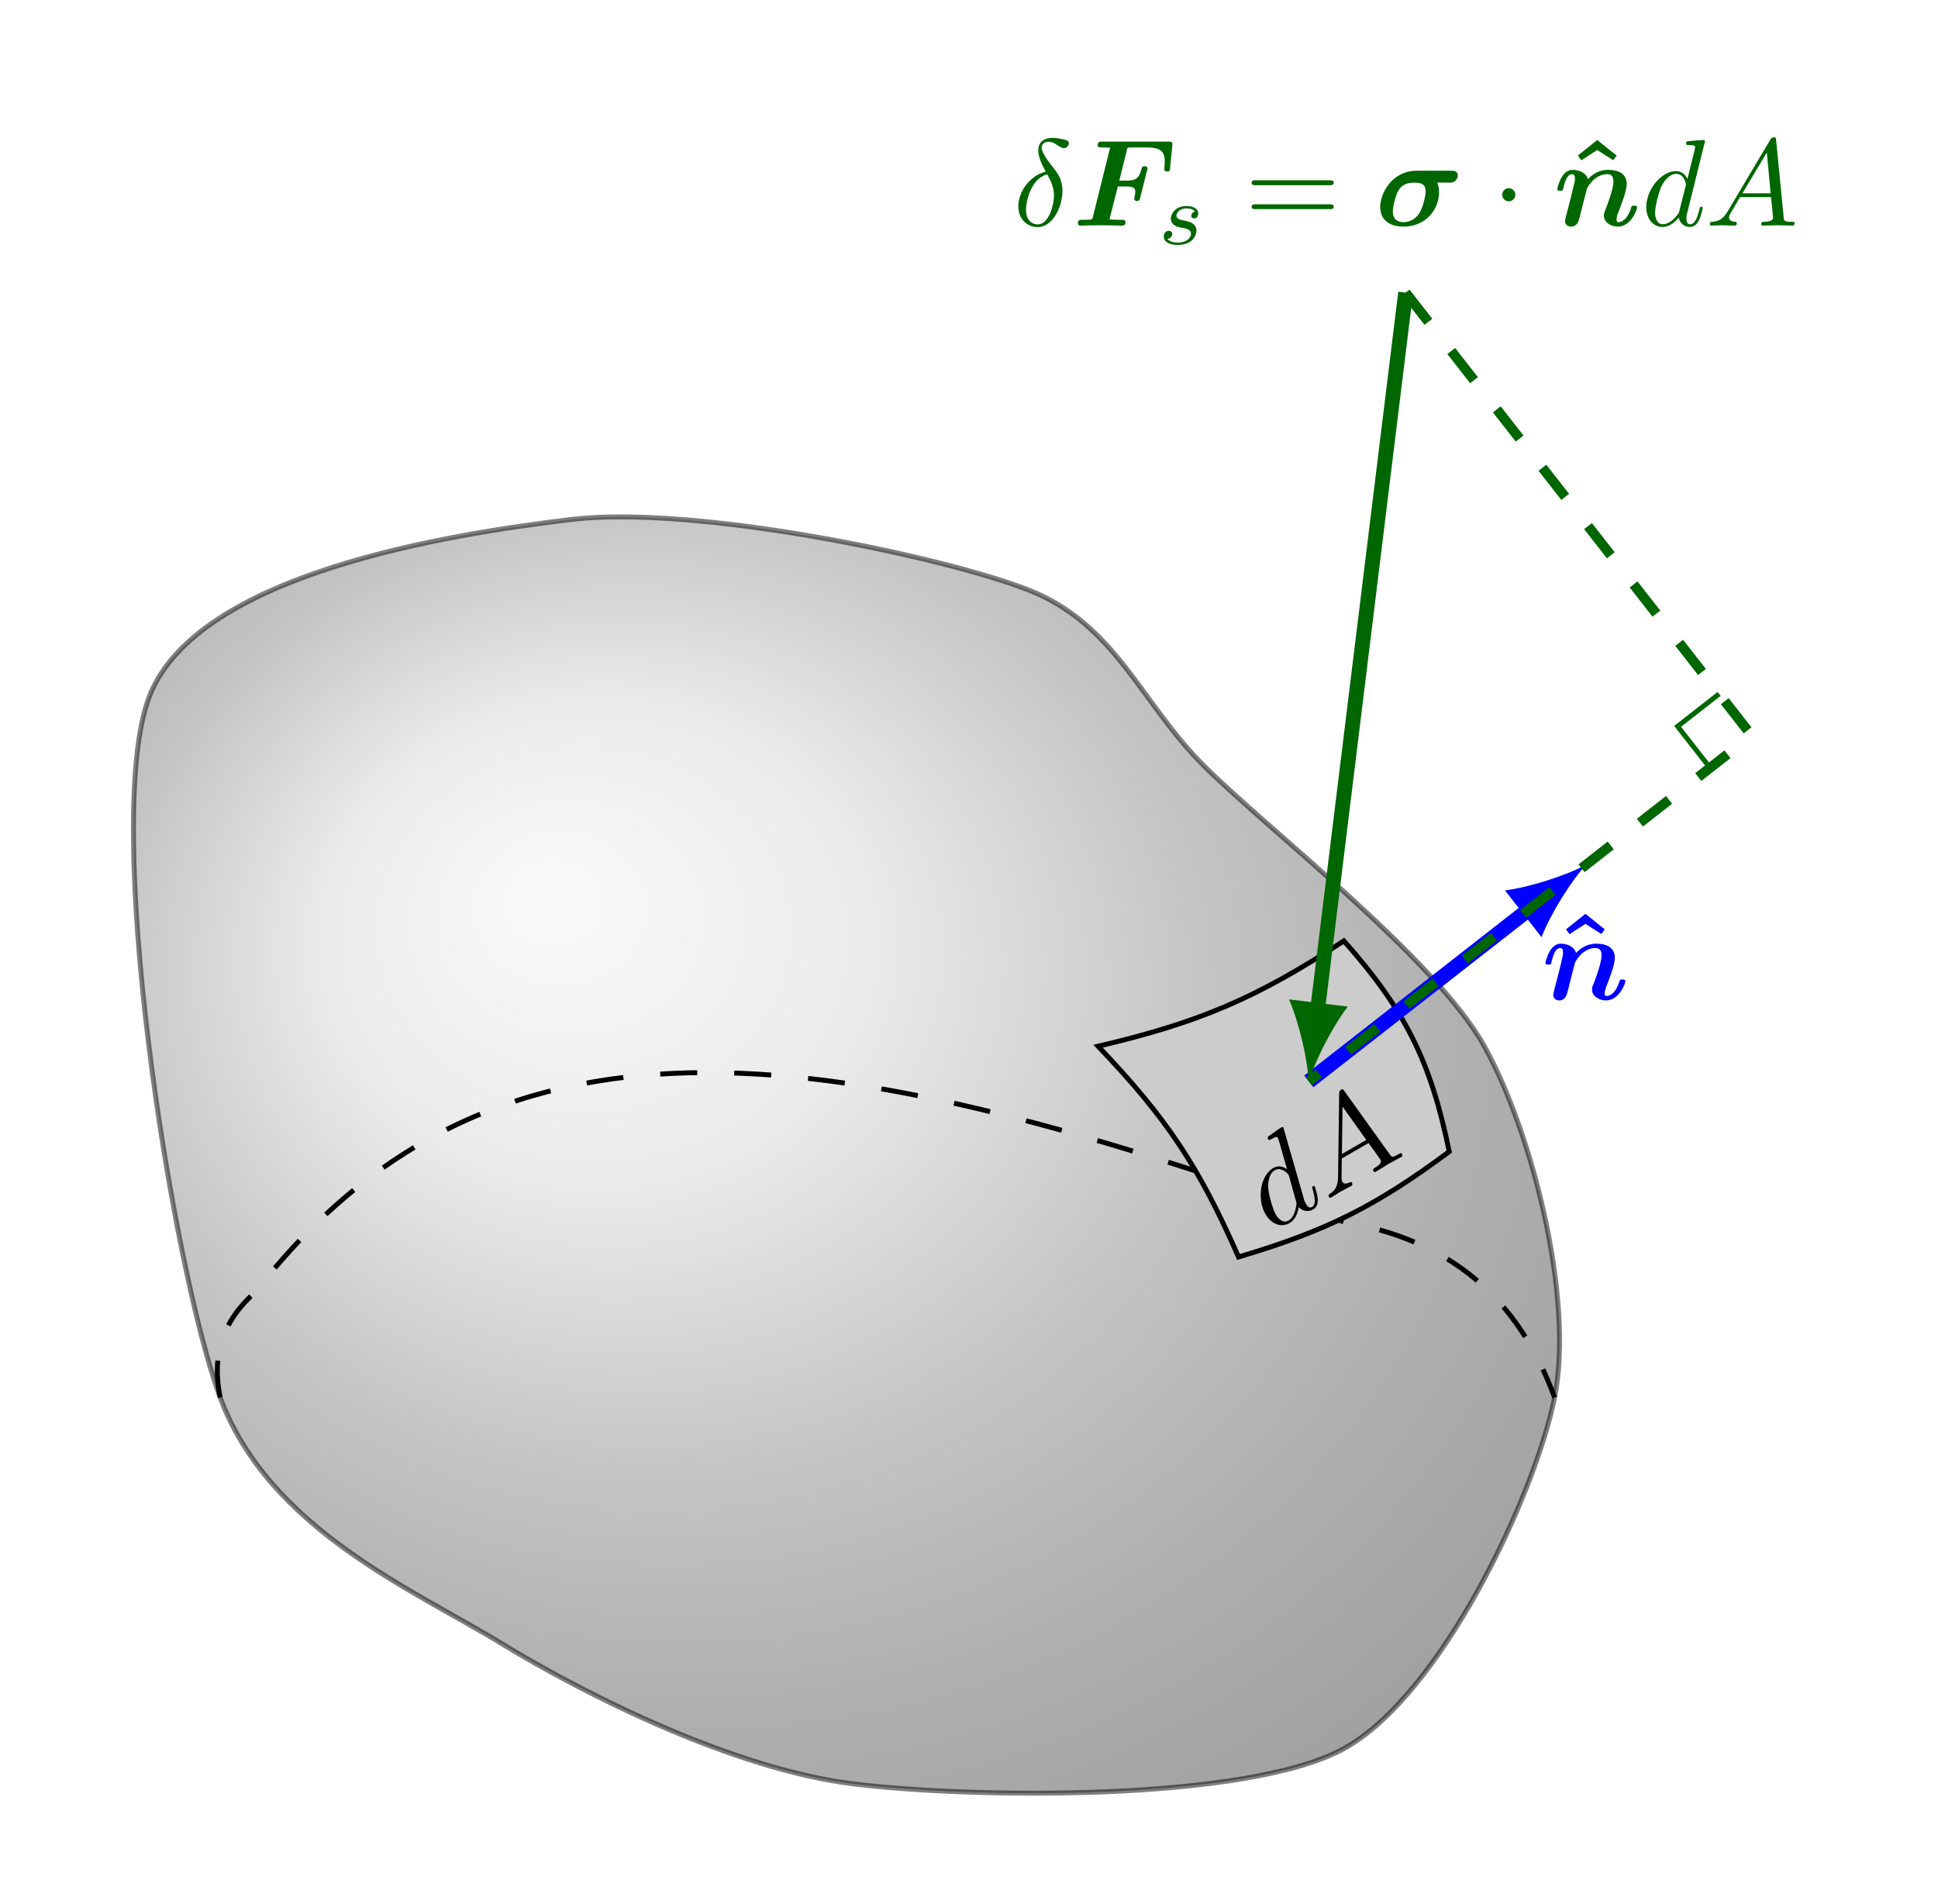
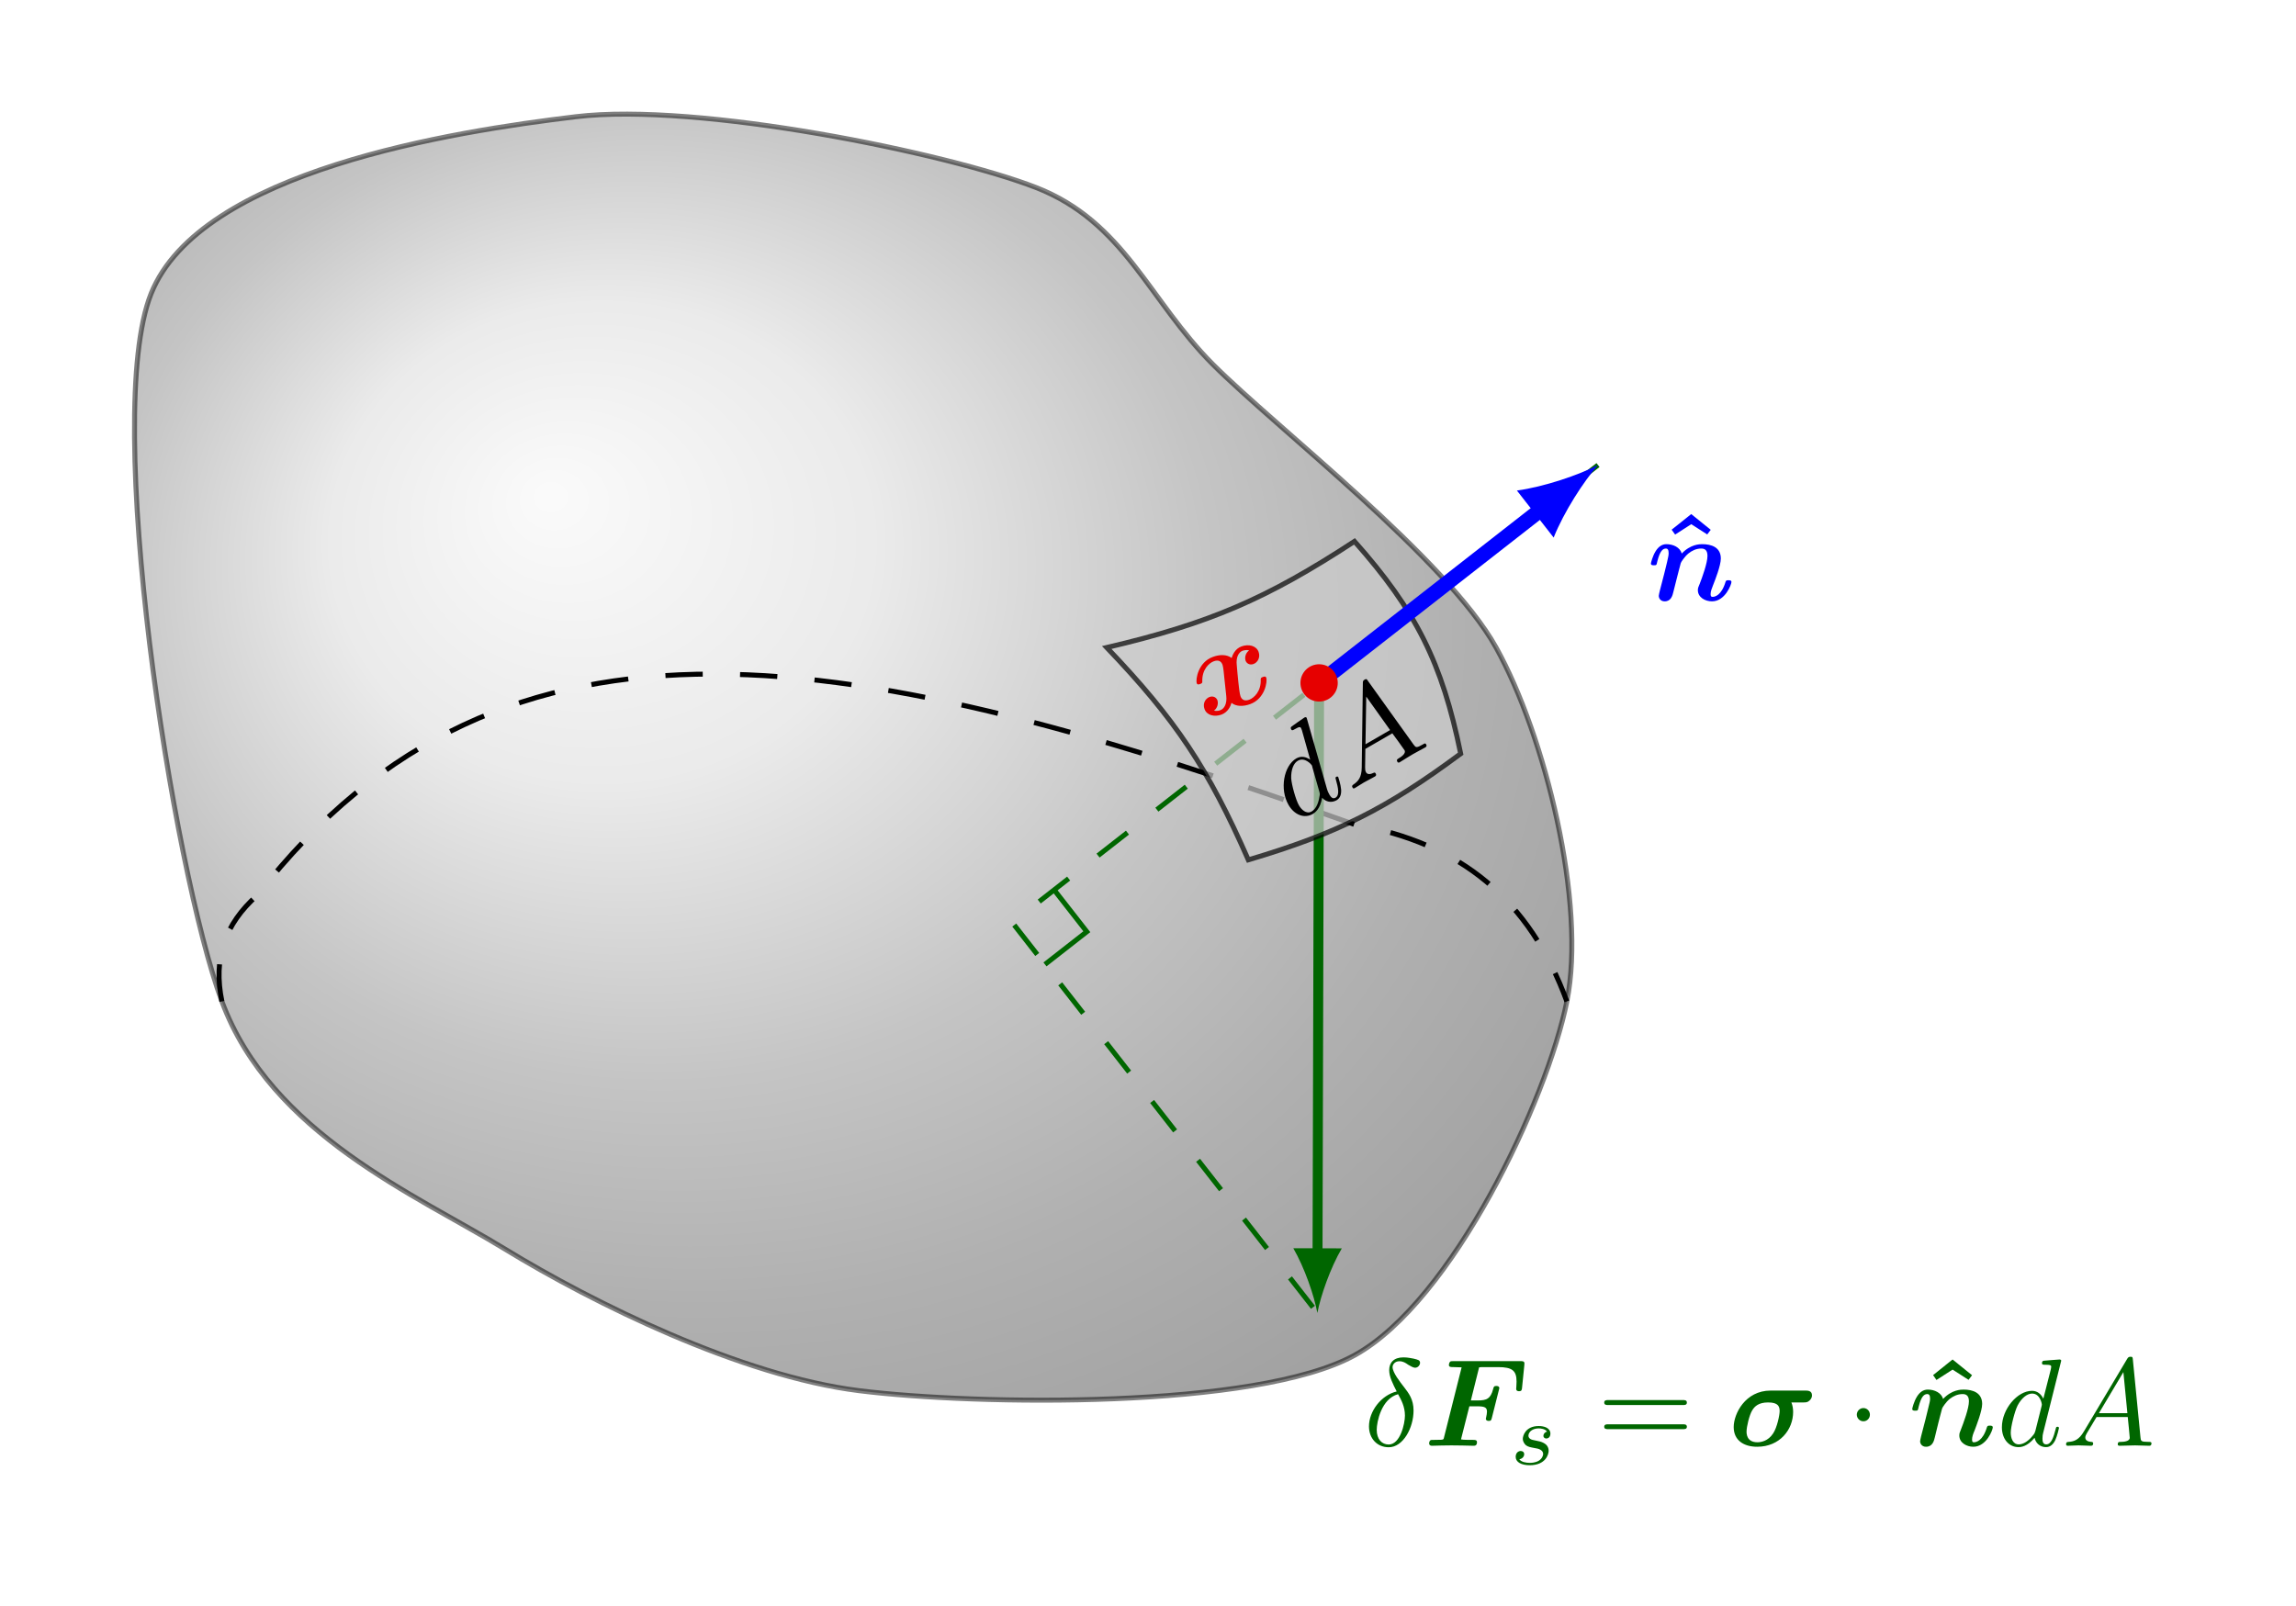
- <svg xmlns="http://www.w3.org/2000/svg" width="55.187mm" height="54.2mm" viewBox="0 0 156.437 153.638">
+ <svg xmlns="http://www.w3.org/2000/svg" width="64.87mm" height="45.365mm" viewBox="0 0 183.884 128.595">
  <defs>
    <clipPath id="c1">
-       <path d="M46.117 41.929C55.95 40.749 75.889 44.845 82.968 47.598C90.048 50.351 92.029 56.658 97.142 61.771C102.255 66.884 115.886 77.369 119.819 84.449C123.752 91.529 127.062 104.93 125.489 112.796C123.915 120.662 116.346 136.816 108.48 141.143C100.614 145.469 78.234 145.157 68.795 143.977C59.356 142.798 47.528 136.965 40.448 132.638C33.369 128.312 21.704 123.415 17.771 112.796C13.838 102.177 8.168 65.935 12.101 56.102C16.034 46.27 36.285 43.109 46.117 41.929Z" />
+       <path d="M46.117 9.349C55.95 8.169 75.889 12.265 82.968 15.018C90.048 17.771 92.029 24.078 97.142 29.191C102.255 34.304 115.886 44.789 119.819 51.869C123.752 58.949 127.062 72.35 125.489 80.216C123.915 88.082 116.346 104.236 108.48 108.563C100.614 112.889 78.234 112.577 68.795 111.397C59.356 110.218 47.528 104.385 40.448 100.058C33.369 95.732 21.704 90.835 17.771 80.216C13.838 69.597 8.168 33.355 12.101 23.522C16.034 13.69 36.285 10.529 46.117 9.349Z" />
    </clipPath>
-     <radialGradient id="g1" gradientUnits="userSpaceOnUse" gradientTransform="matrix(2.37816 0 0 -2.09465 -51.2929 197.8414)" fx="40.001" fy="60.001" fr="0" cx="50.001" cy="50.001" r="50.001">
+     <radialGradient id="g1" gradientUnits="userSpaceOnUse" gradientTransform="matrix(2.37816 0 0 -2.09465 -51.2929 165.2614)" fx="40.001" fy="60.001" fr="0" cx="50.001" cy="50.001" r="50.001">
      <stop offset="0" stop-color="#f7f7f7" />
      <stop offset="0.185" stop-color="#d7d7d7" />
      <stop offset="0.373" stop-color="#8b8b8b" />
      <stop offset="0.515" stop-color="#636363" />
      <stop offset="1" stop-color="#000000" />
      <stop offset="1" stop-color="#000000" />
    </radialGradient>
  </defs>
  <g clip-path="url(#c1)">
-     <path d="M0 0H156.437V153.638H0Z" fill="url(#g1)" fill-opacity="0.5" />
+     <path d="M0 0H183.884V128.595H0Z" fill="url(#g1)" fill-opacity="0.5" />
  </g>
-   <path d="M46.117 41.929C55.95 40.749 75.889 44.845 82.968 47.598C90.048 50.351 92.029 56.658 97.142 61.771C102.255 66.884 115.886 77.369 119.819 84.449C123.752 91.529 127.062 104.93 125.489 112.796C123.915 120.662 116.346 136.816 108.48 141.143C100.614 145.469 78.234 145.157 68.795 143.977C59.356 142.798 47.528 136.965 40.448 132.638C33.369 128.312 21.704 123.415 17.771 112.796C13.838 102.177 8.168 65.935 12.101 56.102C16.034 46.27 36.285 43.109 46.117 41.929Z" fill="none" stroke="#000000" stroke-width="0.399" stroke-miterlimit="10" stroke-opacity="0.5" />
-   <path d="M17.771 112.796C17.068 109.36 17.981 106.619 20.606 104.292C40.448 78.78 68.795 84.449 108.48 98.622C117.006 100.096 122.502 104.675 125.489 112.796" fill="none" stroke="#000000" stroke-width="0.399" stroke-miterlimit="10" stroke-dasharray="2.989 2.989" />
-   <path d="M88.638 84.449C96.841 82.525 101.429 80.558 108.48 75.945C113.419 81.514 115.492 85.661 116.984 92.953C111.006 97.387 107.111 99.335 99.977 101.457C96.761 94.129 94.165 90.236 88.638 84.449Z" fill="#cccccc" stroke="#000000" stroke-width="0.399" stroke-miterlimit="10" />
-   <path d="M105.646 87.284L123.462 73.365" fill="none" stroke="#0000ff" stroke-width="1.196" stroke-miterlimit="10" />
-   <path d="M127.983 69.832C126.447 70.627 123.681 71.575 121.487 71.873L124.431 75.641C125.251 73.585 126.84 71.13 127.983 69.832" fill="#0000ff" />
-   <path d="M126.41 80.67L126.41 80.67M127.98 73.76L126.41 75.01L126.69 75.4L127.98 74.57L129.26 75.39L129.54 75.02Z" fill="#0000ff" />
-   <path d="M124.75 80.67L124.75 80.67M127.22 76.92C127.08 76.42 126.53 76.17 125.99 76.17C125.63 76.17 125.35 76.38 125.13 76.73C124.88 77.13 124.75 77.67 124.75 77.72C124.75 77.86 124.9 77.86 124.99 77.86C125.1 77.86 125.14 77.86 125.19 77.81C125.21 77.79 125.21 77.77 125.27 77.52C125.47 76.74 125.69 76.52 125.95 76.52C126.09 76.52 126.17 76.62 126.17 76.89C126.17 77.06 126.13 77.22 126.04 77.62C125.97 77.9 125.87 78.3 125.82 78.52L125.46 79.91C125.43 80.05 125.38 80.24 125.38 80.31C125.38 80.52 125.54 80.75 125.85 80.75C126.36 80.75 126.48 80.29 126.55 79.99C126.65 79.62 126.73 79.3 126.83 78.88C126.87 78.75 127.12 77.72 127.14 77.69C127.15 77.63 127.43 77.18 127.76 76.91C128.04 76.69 128.37 76.52 128.78 76.52C129.04 76.52 129.28 76.62 129.28 77.11C129.28 77.68 128.85 78.85 128.66 79.34C128.55 79.61 128.51 79.68 128.51 79.85C128.51 80.43 129.09 80.75 129.64 80.75C130.7 80.75 131.2 79.39 131.2 79.2C131.2 79.06 131.05 79.06 130.95 79.06C130.84 79.06 130.77 79.06 130.73 79.18C130.4 80.29 129.86 80.39 129.7 80.39C129.63 80.39 129.53 80.39 129.53 80.18C129.53 79.95 129.63 79.7 129.73 79.45C129.89 79.05 130.35 77.88 130.35 77.32C130.35 76.41 129.58 76.17 128.87 76.17C128.66 76.17 127.93 76.17 127.22 76.92Z" fill="#0000ff" />
-   <path d="M106.345 81.588L113.463 23.62" fill="none" stroke="#006600" stroke-width="1.196" stroke-miterlimit="10" />
-   <path d="M105.646 87.284C106.17 85.635 107.456 83.009 108.796 81.247L104.05 80.664C104.924 82.698 105.537 85.557 105.646 87.284" fill="#006600" />
-   <path d="M82.2 18.21L82.2 18.21M84.41 13.86C83.16 14.15 82.2 15.45 82.2 16.65C82.2 17.61 82.84 18.33 83.77 18.33C84.94 18.33 85.76 16.76 85.76 15.39C85.76 14.48 85.37 13.98 85.03 13.54C84.67 13.09 84.08 12.34 84.08 11.9C84.08 11.69 84.28 11.44 84.63 11.44C84.93 11.44 85.13 11.57 85.33 11.71C85.53 11.83 85.73 11.96 85.88 11.96C86.13 11.96 86.28 11.72 86.28 11.56C86.28 11.35 86.12 11.32 85.76 11.23C85.24 11.13 85.11 11.13 84.95 11.13C84.17 11.13 83.81 11.55 83.81 12.15C83.81 12.69 84.1 13.25 84.41 13.86L84.41 13.86M84.53 14.07C84.78 14.53 85.08 15.07 85.08 15.79C85.08 16.45 84.7 18.11 83.77 18.11C83.22 18.11 82.82 17.69 82.82 16.93C82.82 16.31 83.18 14.43 84.53 14.07Z" fill="#006600" />
-   <path d="M87.01 18.21L87.01 18.21M90.23 15.05L90.88 15.05C91.48 15.05 91.64 15.15 91.64 15.48C91.64 15.59 91.61 15.78 91.58 15.9C91.57 15.97 91.56 16.02 91.56 16.04C91.56 16.19 91.69 16.22 91.78 16.22C91.97 16.22 91.98 16.16 92.03 15.98L92.59 13.76C92.63 13.63 92.63 13.61 92.63 13.6C92.63 13.42 92.43 13.42 92.39 13.42C92.2 13.42 92.18 13.49 92.13 13.68C91.94 14.43 91.62 14.58 90.91 14.58L90.35 14.58L91.01 11.92C91.14 11.9 91.25 11.9 91.35 11.9L92.53 11.9C93.67 11.9 94.02 12.19 94.02 13.07C94.02 13.31 93.98 13.61 93.98 13.65C93.98 13.84 94.17 13.84 94.22 13.84C94.43 13.84 94.44 13.74 94.45 13.56L94.63 11.77L94.64 11.61C94.64 11.43 94.47 11.43 94.31 11.43L88.96 11.43C88.75 11.43 88.74 11.44 88.69 11.49C88.62 11.53 88.6 11.71 88.6 11.72C88.6 11.9 88.74 11.9 89.01 11.9C89.21 11.9 89.4 11.91 89.61 11.92L88.21 17.54C88.17 17.7 88.16 17.71 87.98 17.73C87.81 17.74 87.61 17.74 87.45 17.74C87.19 17.74 87.17 17.74 87.13 17.76C87.01 17.83 87.01 17.99 87.01 18.03C87.01 18.04 87.01 18.21 87.23 18.21C87.48 18.21 87.74 18.19 87.99 18.19C88.26 18.19 88.53 18.18 88.8 18.18C89.09 18.18 89.39 18.19 89.69 18.19C89.98 18.19 90.27 18.21 90.55 18.21C90.67 18.21 90.85 18.21 90.85 17.92C90.85 17.74 90.68 17.74 90.52 17.74L90.19 17.74C89.81 17.74 89.66 17.72 89.56 17.7Z" fill="#006600" />
-   <path d="M93.94 19.7L93.94 19.7M96.45 17.08C96.27 17.12 96.16 17.27 96.16 17.41C96.16 17.57 96.3 17.63 96.39 17.63C96.46 17.63 96.72 17.59 96.72 17.23C96.72 16.78 96.22 16.63 95.8 16.63C94.71 16.63 94.51 17.43 94.51 17.65C94.51 17.9 94.66 18.07 94.76 18.15C94.94 18.29 95.07 18.32 95.55 18.41C95.69 18.43 96.14 18.52 96.14 18.87C96.14 18.98 96.06 19.25 95.77 19.42C95.5 19.58 95.16 19.58 95.07 19.58C94.79 19.58 94.4 19.51 94.23 19.28C94.47 19.26 94.62 19.08 94.62 18.89C94.62 18.71 94.49 18.63 94.35 18.63C94.14 18.63 93.94 18.79 93.94 19.1C93.94 19.51 94.39 19.77 95.07 19.77C96.35 19.77 96.58 18.89 96.58 18.62C96.58 17.98 95.88 17.86 95.62 17.81C95.56 17.79 95.39 17.76 95.34 17.75C95.09 17.7 94.96 17.55 94.96 17.4C94.96 17.24 95.09 17.05 95.24 16.96C95.43 16.84 95.67 16.82 95.79 16.82C95.94 16.82 96.3 16.84 96.45 17.08Z" fill="#006600" />
-   <path d="M101.03 18.21L101.03 18.21M107.32 14.95C107.47 14.95 107.66 14.95 107.66 14.75C107.66 14.55 107.47 14.55 107.33 14.55L101.36 14.55C101.22 14.55 101.03 14.55 101.03 14.75C101.03 14.95 101.22 14.95 101.37 14.95L107.32 14.95M107.33 16.88C107.47 16.88 107.66 16.88 107.66 16.69C107.66 16.49 107.47 16.49 107.32 16.49L101.37 16.49C101.22 16.49 101.03 16.49 101.03 16.69C101.03 16.88 101.22 16.88 101.36 16.88Z" fill="#006600" />
-   <path d="M111.41 18.21L111.41 18.21M114.37 13.78C112.31 13.78 111.41 15.67 111.41 16.7C111.41 17.78 112.21 18.29 113.28 18.29C115.1 18.29 116.16 16.91 116.16 15.5C116.16 15.25 116.12 14.98 116.02 14.74L116.98 14.74C117.17 14.74 117.33 14.74 117.47 14.59C117.55 14.52 117.67 14.4 117.67 14.17C117.67 13.78 117.33 13.78 117.15 13.78L114.37 13.78M113.3 17.93C112.43 17.93 112.43 17.23 112.43 17.07C112.43 16.69 112.65 15.75 112.88 15.38C113.08 15.04 113.41 14.74 114.17 14.74C114.98 14.74 115.08 15.08 115.08 15.44C115.08 15.74 114.88 16.74 114.56 17.22C114.16 17.84 113.58 17.93 113.3 17.93Z" fill="#006600" />
-   <path d="M121.26 18.21L121.26 18.21M122.32 15.72C122.32 15.43 122.08 15.19 121.79 15.19C121.5 15.19 121.26 15.43 121.26 15.72C121.26 16.01 121.5 16.25 121.79 16.25C122.08 16.25 122.32 16.01 122.32 15.72Z" fill="#006600" />
-   <path d="M127.37 18.21L127.37 18.21M128.93 11.3L127.37 12.55L127.65 12.94L128.93 12.11L130.22 12.93L130.5 12.56Z" fill="#006600" />
-   <path d="M125.7 18.21L125.7 18.21M128.18 14.46C128.04 13.96 127.49 13.71 126.95 13.71C126.58 13.71 126.3 13.92 126.08 14.27C125.83 14.67 125.7 15.21 125.7 15.26C125.7 15.4 125.85 15.4 125.94 15.4C126.05 15.4 126.09 15.4 126.14 15.35C126.16 15.33 126.16 15.31 126.22 15.06C126.42 14.28 126.64 14.06 126.9 14.06C127.05 14.06 127.13 14.16 127.13 14.43C127.13 14.6 127.09 14.76 126.99 15.16C126.92 15.44 126.82 15.84 126.77 16.06L126.41 17.45C126.38 17.59 126.33 17.78 126.33 17.85C126.33 18.06 126.49 18.29 126.8 18.29C127.32 18.29 127.44 17.83 127.51 17.53C127.61 17.16 127.69 16.84 127.79 16.42C127.83 16.29 128.08 15.26 128.1 15.23C128.11 15.17 128.38 14.72 128.71 14.45C128.99 14.23 129.32 14.06 129.74 14.06C130 14.06 130.24 14.16 130.24 14.65C130.24 15.22 129.8 16.39 129.61 16.88C129.5 17.15 129.47 17.22 129.47 17.39C129.47 17.97 130.05 18.29 130.6 18.29C131.65 18.29 132.15 16.93 132.15 16.74C132.15 16.6 132 16.6 131.91 16.6C131.79 16.6 131.72 16.6 131.68 16.72C131.35 17.83 130.81 17.93 130.65 17.93C130.59 17.93 130.49 17.93 130.49 17.72C130.49 17.49 130.59 17.24 130.69 16.99C130.84 16.59 131.31 15.42 131.31 14.86C131.31 13.95 130.54 13.71 129.82 13.71C129.61 13.71 128.88 13.71 128.18 14.46Z" fill="#006600" />
-   <path d="M132.89 18.21L132.89 18.21M137.63 11.4C137.63 11.39 137.63 11.3 137.5 11.3C137.35 11.3 136.4 11.38 136.23 11.4C136.15 11.41 136.1 11.47 136.1 11.59C136.1 11.71 136.19 11.71 136.33 11.71C136.81 11.71 136.83 11.78 136.83 11.89L136.8 12.08L136.21 14.44C136.03 14.07 135.74 13.81 135.29 13.81C134.12 13.81 132.89 15.27 132.89 16.72C132.89 17.66 133.44 18.32 134.21 18.32C134.41 18.32 134.91 18.28 135.51 17.57C135.59 17.99 135.94 18.32 136.41 18.32C136.76 18.32 136.99 18.09 137.15 17.77C137.32 17.41 137.45 16.8 137.45 16.78C137.45 16.69 137.36 16.69 137.33 16.69C137.23 16.69 137.22 16.72 137.19 16.86C137.02 17.51 136.84 18.1 136.43 18.1C136.16 18.1 136.13 17.84 136.13 17.64C136.13 17.4 136.15 17.33 136.2 17.16L137.63 11.4M135.56 17.02C135.51 17.2 135.51 17.22 135.36 17.39C134.92 17.94 134.51 18.1 134.23 18.1C133.73 18.1 133.6 17.55 133.6 17.16C133.6 16.66 133.91 15.44 134.14 14.98C134.45 14.39 134.9 14.03 135.3 14.03C135.95 14.03 136.09 14.84 136.09 14.9C136.09 14.96 136.06 15.02 136.05 15.07ZM138.02 18.21L138.02 18.21M139.46 17.06C139.06 17.73 138.67 17.87 138.23 17.9C138.11 17.91 138.02 17.91 138.02 18.1C138.02 18.16 138.07 18.21 138.15 18.21C138.42 18.21 138.73 18.18 139.01 18.18C139.34 18.18 139.69 18.21 140.01 18.21C140.07 18.21 140.19 18.21 140.19 18.02C140.19 17.91 140.11 17.9 140.04 17.9C139.81 17.88 139.57 17.8 139.57 17.55C139.57 17.43 139.63 17.32 139.71 17.18L140.46 15.91L142.96 15.91C142.99 16.12 143.12 17.47 143.12 17.57C143.12 17.87 142.61 17.9 142.41 17.9C142.27 17.9 142.17 17.9 142.17 18.1C142.17 18.21 142.29 18.21 142.31 18.21C142.71 18.21 143.14 18.18 143.55 18.18C143.8 18.18 144.43 18.21 144.68 18.21C144.74 18.21 144.86 18.21 144.86 18.01C144.86 17.9 144.76 17.9 144.63 17.9C144.01 17.9 144.01 17.83 143.98 17.54L143.37 11.32C143.35 11.12 143.35 11.08 143.19 11.08C143.03 11.08 142.99 11.15 142.92 11.24L139.46 17.06M140.65 15.6L142.62 12.31L142.93 15.6Z" fill="#006600" />
-   <path d="M113.463 23.62L141.386 59.361L105.646 87.284" fill="none" stroke="#006600" stroke-width="0.797" stroke-miterlimit="10" stroke-dasharray="2.989 2.989" />
-   <path d="M138.036 61.978L135.418 58.627L138.769 56.01" fill="none" stroke="#006600" stroke-width="0.399" stroke-miterlimit="10" />
-   <path d="M102.89 99.29L102.89 99.29M103.6 91.02C103.59 91.01 103.55 90.93 103.43 91C103.3 91.07 102.53 91.62 102.39 91.72C102.33 91.77 102.3 91.85 102.36 91.95C102.43 92.06 102.5 92.02 102.63 91.94C103.05 91.7 103.1 91.75 103.15 91.84L103.22 92.02L103.89 94.37C103.54 94.14 103.16 94.05 102.77 94.28C101.76 94.86 101.43 96.74 102.15 98C102.62 98.81 103.42 99.11 104.1 98.72C104.27 98.62 104.68 98.34 104.84 97.43C105.12 97.75 105.59 97.86 106 97.62C106.3 97.45 106.39 97.13 106.37 96.78C106.34 96.38 106.14 95.79 106.13 95.77C106.08 95.69 106.01 95.73 105.98 95.75C105.89 95.8 105.91 95.84 105.95 95.97C106.13 96.62 106.26 97.22 105.91 97.42C105.68 97.56 105.52 97.35 105.42 97.17C105.3 96.97 105.28 96.9 105.24 96.73L103.6 91.02M104.61 96.93C104.66 97.11 104.67 97.12 104.63 97.35C104.52 98.04 104.25 98.38 104 98.52C103.57 98.77 103.18 98.37 102.98 98.03C102.73 97.6 102.4 96.38 102.37 95.87C102.34 95.2 102.54 94.66 102.89 94.46C103.45 94.14 103.98 94.77 104.01 94.82C104.04 94.88 104.05 94.94 104.07 94.99ZM107.34 96.72L107.34 96.72M108.01 95.01C108 95.79 107.73 96.1 107.37 96.35C107.27 96.42 107.19 96.46 107.29 96.63C107.32 96.68 107.39 96.7 107.45 96.66C107.69 96.52 107.94 96.34 108.18 96.2C108.47 96.04 108.78 95.89 109.06 95.73C109.11 95.7 109.22 95.64 109.13 95.47C109.07 95.38 108.99 95.41 108.93 95.45C108.72 95.54 108.47 95.6 108.35 95.38C108.29 95.28 108.29 95.15 108.29 94.99L108.31 93.51L110.47 92.26C110.59 92.43 111.39 93.53 111.44 93.62C111.59 93.88 111.16 94.16 110.98 94.26C110.86 94.33 110.78 94.38 110.88 94.55C110.93 94.65 111.03 94.59 111.05 94.58C111.4 94.38 111.76 94.14 112.11 93.93C112.33 93.8 112.89 93.52 113.11 93.39C113.16 93.36 113.26 93.3 113.16 93.13C113.11 93.04 113.02 93.09 112.91 93.15C112.37 93.46 112.34 93.4 112.17 93.16L108.53 88.08C108.41 87.91 108.39 87.88 108.25 87.96C108.11 88.04 108.11 88.12 108.1 88.24L108.01 95.01M108.32 93.15L108.37 89.32L110.29 92.01Z" fill="#000000" />
+   <path d="M46.117 9.349C55.95 8.169 75.889 12.265 82.968 15.018C90.048 17.771 92.029 24.078 97.142 29.191C102.255 34.304 115.886 44.789 119.819 51.869C123.752 58.949 127.062 72.35 125.489 80.216C123.915 88.082 116.346 104.236 108.48 108.563C100.614 112.889 78.234 112.577 68.795 111.397C59.356 110.218 47.528 104.385 40.448 100.058C33.369 95.732 21.704 90.835 17.771 80.216C13.838 69.597 8.168 33.355 12.101 23.522C16.034 13.69 36.285 10.529 46.117 9.349Z" fill="none" stroke="#000000" stroke-width="0.399" stroke-miterlimit="10" stroke-opacity="0.5" />
+   <path d="M17.771 80.216C17.068 76.78 17.981 74.039 20.606 71.712C40.448 46.2 68.795 51.869 108.48 66.042C117.006 67.516 122.502 72.095 125.489 80.216" fill="none" stroke="#000000" stroke-width="0.399" stroke-miterlimit="10" stroke-dasharray="2.989 2.989" />
+   <path d="M127.983 37.252L81.075 73.901L105.507 105.173" fill="none" stroke="#006600" stroke-width="0.399" stroke-miterlimit="10" stroke-dasharray="2.989 2.989" />
+   <path d="M84.425 71.284L87.042 74.634L83.692 77.252" fill="none" stroke="#006600" stroke-width="0.399" stroke-miterlimit="10" />
+   <path d="M105.646 54.704L105.52 100.511" fill="none" stroke="#006600" stroke-width="0.797" stroke-miterlimit="10" />
+   <path d="M105.507 105.173C105.77 103.792 106.553 101.55 107.464 99.998L103.579 99.988C104.481 101.544 105.252 103.791 105.507 105.173" fill="#006600" />
+   <path d="M109.64 115.81L109.64 115.81M111.86 111.46C110.61 111.76 109.64 113.05 109.64 114.26C109.64 115.21 110.28 115.93 111.22 115.93C112.38 115.93 113.21 114.37 113.21 112.99C113.21 112.08 112.81 111.59 112.47 111.14C112.12 110.69 111.53 109.94 111.53 109.51C111.53 109.29 111.73 109.04 112.07 109.04C112.37 109.04 112.57 109.17 112.78 109.32C112.98 109.43 113.18 109.56 113.33 109.56C113.58 109.56 113.73 109.33 113.73 109.17C113.73 108.95 113.57 108.92 113.21 108.83C112.69 108.73 112.55 108.73 112.4 108.73C111.62 108.73 111.26 109.16 111.26 109.75C111.26 110.29 111.55 110.85 111.86 111.46L111.86 111.46M111.97 111.68C112.22 112.13 112.52 112.67 112.52 113.39C112.52 114.05 112.14 115.71 111.22 115.71C110.67 115.71 110.26 115.29 110.26 114.53C110.26 113.91 110.63 112.04 111.97 111.68Z" fill="#006600" />
+   <path d="M114.46 115.81L114.46 115.81M117.68 112.65L118.32 112.65C118.92 112.65 119.09 112.75 119.09 113.08C119.09 113.19 119.06 113.38 119.03 113.5C119.01 113.57 119 113.62 119 113.64C119 113.79 119.13 113.82 119.23 113.82C119.42 113.82 119.43 113.76 119.48 113.58L120.04 111.36C120.08 111.23 120.08 111.21 120.08 111.2C120.08 111.02 119.88 111.02 119.84 111.02C119.65 111.02 119.63 111.09 119.58 111.28C119.38 112.04 119.07 112.18 118.36 112.18L117.8 112.18L118.46 109.53C118.58 109.51 118.69 109.51 118.79 109.51L119.98 109.51C121.11 109.51 121.46 109.79 121.46 110.67C121.46 110.91 121.43 111.21 121.43 111.25C121.43 111.44 121.61 111.44 121.66 111.44C121.87 111.44 121.88 111.34 121.9 111.16L122.08 109.37L122.09 109.21C122.09 109.03 121.92 109.03 121.76 109.03L116.4 109.03C116.19 109.03 116.18 109.04 116.13 109.09C116.06 109.14 116.04 109.32 116.04 109.33C116.04 109.51 116.18 109.51 116.45 109.51C116.66 109.51 116.85 109.52 117.06 109.53L115.65 115.14C115.62 115.3 115.6 115.31 115.43 115.33C115.26 115.34 115.06 115.34 114.9 115.34C114.64 115.34 114.62 115.34 114.58 115.36C114.46 115.43 114.46 115.59 114.46 115.63C114.46 115.64 114.46 115.81 114.68 115.81C114.93 115.81 115.19 115.79 115.44 115.79C115.7 115.79 115.97 115.78 116.24 115.78C116.54 115.78 116.84 115.79 117.14 115.79C117.43 115.79 117.72 115.81 118 115.81C118.11 115.81 118.29 115.81 118.29 115.52C118.29 115.34 118.12 115.34 117.97 115.34L117.64 115.34C117.26 115.34 117.11 115.32 117.01 115.3Z" fill="#006600" />
+   <path d="M121.39 117.3L121.39 117.3M123.9 114.68C123.72 114.72 123.61 114.87 123.61 115.01C123.61 115.17 123.75 115.23 123.84 115.23C123.91 115.23 124.17 115.19 124.17 114.84C124.17 114.38 123.67 114.23 123.24 114.23C122.16 114.23 121.96 115.03 121.96 115.25C121.96 115.5 122.11 115.67 122.2 115.76C122.39 115.9 122.51 115.92 122.99 116.01C123.14 116.03 123.59 116.12 123.59 116.47C123.59 116.59 123.51 116.85 123.22 117.02C122.94 117.18 122.6 117.18 122.52 117.18C122.24 117.18 121.84 117.12 121.68 116.89C121.91 116.86 122.07 116.68 122.07 116.49C122.07 116.31 121.94 116.23 121.79 116.23C121.59 116.23 121.39 116.39 121.39 116.7C121.39 117.12 121.84 117.37 122.51 117.37C123.8 117.37 124.03 116.49 124.03 116.22C124.03 115.58 123.33 115.46 123.07 115.41C123.01 115.39 122.83 115.36 122.79 115.35C122.53 115.3 122.41 115.16 122.41 115C122.41 114.84 122.53 114.65 122.69 114.56C122.87 114.44 123.12 114.42 123.24 114.42C123.38 114.42 123.75 114.45 123.9 114.68Z" fill="#006600" />
+   <path d="M128.48 115.81L128.48 115.81M134.76 112.55C134.92 112.55 135.1 112.55 135.1 112.35C135.1 112.15 134.92 112.15 134.77 112.15L128.81 112.15C128.67 112.15 128.48 112.15 128.48 112.35C128.48 112.55 128.67 112.55 128.82 112.55L134.76 112.55M134.77 114.48C134.92 114.48 135.1 114.48 135.1 114.29C135.1 114.09 134.92 114.09 134.76 114.09L128.82 114.09C128.67 114.09 128.48 114.09 128.48 114.29C128.48 114.48 128.67 114.48 128.81 114.48Z" fill="#006600" />
+   <path d="M138.85 115.81L138.85 115.81M141.81 111.39C139.76 111.39 138.85 113.27 138.85 114.31C138.85 115.38 139.66 115.89 140.73 115.89C142.55 115.89 143.61 114.51 143.61 113.1C143.61 112.85 143.57 112.58 143.47 112.34L144.42 112.34C144.61 112.34 144.77 112.34 144.92 112.19C144.99 112.12 145.12 112 145.12 111.77C145.12 111.39 144.77 111.39 144.59 111.39L141.81 111.39M140.75 115.53C139.88 115.53 139.88 114.83 139.88 114.67C139.88 114.3 140.1 113.35 140.33 112.98C140.53 112.64 140.86 112.34 141.61 112.34C142.43 112.34 142.53 112.68 142.53 113.04C142.53 113.34 142.33 114.34 142.01 114.82C141.61 115.44 141.03 115.53 140.75 115.53Z" fill="#006600" />
+   <path d="M148.71 115.81L148.71 115.81M149.76 113.32C149.76 113.03 149.53 112.79 149.24 112.79C148.95 112.79 148.71 113.03 148.71 113.32C148.71 113.61 148.95 113.85 149.24 113.85C149.53 113.85 149.76 113.61 149.76 113.32Z" fill="#006600" />
+   <path d="M154.82 115.81L154.82 115.81M156.38 108.9L154.82 110.15L155.09 110.54L156.38 109.71L157.66 110.53L157.94 110.16Z" fill="#006600" />
+   <path d="M153.15 115.81L153.15 115.81M155.62 112.06C155.48 111.57 154.94 111.31 154.4 111.31C154.03 111.31 153.75 111.52 153.53 111.87C153.28 112.27 153.15 112.81 153.15 112.86C153.15 113 153.3 113 153.39 113C153.5 113 153.54 113 153.59 112.95C153.61 112.93 153.61 112.91 153.67 112.66C153.87 111.88 154.09 111.67 154.35 111.67C154.5 111.67 154.58 111.77 154.58 112.04C154.58 112.2 154.54 112.36 154.44 112.76C154.37 113.04 154.27 113.44 154.22 113.66L153.86 115.05C153.83 115.19 153.78 115.38 153.78 115.45C153.78 115.66 153.94 115.89 154.25 115.89C154.77 115.89 154.89 115.43 154.96 115.13C155.05 114.76 155.13 114.45 155.23 114.02C155.27 113.89 155.52 112.86 155.54 112.83C155.55 112.77 155.83 112.32 156.16 112.05C156.44 111.84 156.77 111.67 157.19 111.67C157.44 111.67 157.69 111.77 157.69 112.25C157.69 112.82 157.25 113.99 157.06 114.48C156.95 114.75 156.92 114.82 156.92 114.99C156.92 115.57 157.5 115.89 158.04 115.89C159.1 115.89 159.6 114.53 159.6 114.34C159.6 114.2 159.45 114.2 159.36 114.2C159.24 114.2 159.17 114.2 159.13 114.33C158.8 115.43 158.26 115.53 158.1 115.53C158.03 115.53 157.94 115.53 157.94 115.32C157.94 115.09 158.03 114.84 158.14 114.59C158.29 114.19 158.75 113.02 158.75 112.46C158.75 111.55 157.98 111.31 157.27 111.31C157.06 111.31 156.33 111.31 155.62 112.06Z" fill="#006600" />
+   <path d="M160.33 115.81L160.33 115.81M165.08 109C165.08 108.99 165.08 108.9 164.95 108.9C164.8 108.9 163.85 108.99 163.68 109C163.6 109.01 163.54 109.07 163.54 109.19C163.54 109.32 163.63 109.32 163.78 109.32C164.26 109.32 164.28 109.38 164.28 109.49L164.25 109.68L163.65 112.04C163.47 111.68 163.18 111.41 162.74 111.41C161.57 111.41 160.33 112.87 160.33 114.33C160.33 115.26 160.88 115.92 161.66 115.92C161.86 115.92 162.36 115.88 162.95 115.17C163.03 115.59 163.38 115.92 163.86 115.92C164.21 115.92 164.44 115.69 164.6 115.37C164.77 115.01 164.9 114.41 164.9 114.39C164.9 114.29 164.81 114.29 164.78 114.29C164.68 114.29 164.67 114.33 164.64 114.46C164.47 115.11 164.29 115.7 163.88 115.7C163.61 115.7 163.58 115.44 163.58 115.24C163.58 115 163.6 114.93 163.64 114.76L165.08 109M163.01 114.62C162.95 114.8 162.95 114.82 162.81 114.99C162.37 115.54 161.96 115.7 161.68 115.7C161.18 115.7 161.04 115.15 161.04 114.76C161.04 114.27 161.36 113.04 161.59 112.58C161.9 111.99 162.35 111.63 162.75 111.63C163.39 111.63 163.53 112.44 163.53 112.5C163.53 112.56 163.51 112.62 163.5 112.67ZM165.47 115.81L165.47 115.81M166.9 114.66C166.51 115.33 166.12 115.47 165.68 115.5C165.56 115.51 165.47 115.51 165.47 115.7C165.47 115.76 165.52 115.81 165.6 115.81C165.87 115.81 166.18 115.78 166.46 115.78C166.79 115.78 167.13 115.81 167.45 115.81C167.51 115.81 167.64 115.81 167.64 115.62C167.64 115.51 167.55 115.5 167.48 115.5C167.25 115.48 167.01 115.4 167.01 115.15C167.01 115.03 167.07 114.92 167.15 114.78L167.91 113.51L170.41 113.51C170.43 113.72 170.57 115.07 170.57 115.17C170.57 115.47 170.05 115.5 169.85 115.5C169.71 115.5 169.61 115.5 169.61 115.7C169.61 115.81 169.73 115.81 169.76 115.81C170.16 115.81 170.59 115.78 171 115.78C171.25 115.78 171.88 115.81 172.13 115.81C172.18 115.81 172.31 115.81 172.31 115.61C172.31 115.5 172.2 115.5 172.08 115.5C171.46 115.5 171.46 115.43 171.43 115.14L170.82 108.92C170.8 108.72 170.8 108.68 170.63 108.68C170.47 108.68 170.43 108.75 170.37 108.84L166.9 114.66M168.1 113.2L170.06 109.91L170.38 113.2Z" fill="#006600" />
+   <path d="M88.638 51.869C96.841 49.945 101.429 47.978 108.48 43.365C113.419 48.934 115.492 53.081 116.984 60.373C111.006 64.807 107.111 66.755 99.977 68.877C96.761 61.549 94.165 57.656 88.638 51.869Z" fill="#cccccc" fill-opacity="0.7" stroke="#000000" stroke-width="0.399" stroke-miterlimit="10" stroke-opacity="0.7" />
+   <path d="M105.646 54.704L123.462 40.785" fill="none" stroke="#0000ff" stroke-width="1.196" stroke-miterlimit="10" />
+   <path d="M127.983 37.252C126.447 38.047 123.681 38.995 121.487 39.293L124.431 43.061C125.251 41.005 126.84 38.55 127.983 37.252" fill="#0000ff" />
+   <path d="M133.88 48.09L133.88 48.09M135.45 41.18L133.88 42.43L134.16 42.82L135.45 41.99L136.73 42.81L137.01 42.44Z" fill="#0000ff" />
+   <path d="M132.22 48.09L132.22 48.09M134.69 44.34C134.55 43.84 134 43.59 133.46 43.59C133.1 43.59 132.82 43.8 132.6 44.15C132.35 44.55 132.22 45.09 132.22 45.14C132.22 45.28 132.37 45.28 132.46 45.28C132.57 45.28 132.61 45.28 132.66 45.23C132.68 45.21 132.68 45.19 132.74 44.94C132.94 44.16 133.16 43.94 133.42 43.94C133.56 43.94 133.64 44.04 133.64 44.31C133.64 44.48 133.6 44.64 133.51 45.04C133.44 45.32 133.34 45.72 133.29 45.94L132.93 47.33C132.9 47.47 132.85 47.66 132.85 47.73C132.85 47.94 133.01 48.17 133.32 48.17C133.83 48.17 133.95 47.71 134.02 47.41C134.12 47.04 134.2 46.72 134.3 46.3C134.34 46.17 134.59 45.14 134.61 45.11C134.62 45.05 134.9 44.6 135.23 44.33C135.51 44.11 135.84 43.94 136.25 43.94C136.51 43.94 136.75 44.04 136.75 44.53C136.75 45.1 136.32 46.27 136.13 46.76C136.02 47.03 135.98 47.1 135.98 47.27C135.98 47.85 136.56 48.17 137.11 48.17C138.17 48.17 138.67 46.81 138.67 46.62C138.67 46.48 138.52 46.48 138.42 46.48C138.31 46.48 138.24 46.48 138.2 46.6C137.87 47.71 137.33 47.81 137.17 47.81C137.1 47.81 137 47.81 137 47.6C137 47.37 137.1 47.12 137.2 46.87C137.36 46.47 137.82 45.3 137.82 44.74C137.82 43.83 137.05 43.59 136.34 43.59C136.13 43.59 135.4 43.59 134.69 44.34Z" fill="#0000ff" />
+   <path d="M103.94 65.77L103.94 65.77M104.65 57.5C104.64 57.49 104.59 57.41 104.48 57.47C104.35 57.55 103.57 58.1 103.44 58.2C103.37 58.25 103.35 58.32 103.41 58.43C103.47 58.54 103.55 58.49 103.68 58.42C104.09 58.18 104.14 58.23 104.2 58.32L104.27 58.5L104.93 60.85C104.59 60.62 104.21 60.53 103.82 60.75C102.81 61.34 102.47 63.22 103.2 64.48C103.67 65.29 104.47 65.59 105.14 65.2C105.31 65.1 105.73 64.82 105.89 63.9C106.17 64.23 106.63 64.34 107.05 64.1C107.35 63.92 107.43 63.61 107.41 63.25C107.38 62.86 107.19 62.27 107.18 62.25C107.13 62.17 107.05 62.21 107.03 62.22C106.94 62.27 106.95 62.31 106.99 62.45C107.17 63.1 107.31 63.69 106.96 63.9C106.72 64.03 106.57 63.82 106.47 63.65C106.35 63.44 106.33 63.37 106.28 63.21L104.65 57.5M105.66 63.4C105.71 63.59 105.72 63.6 105.67 63.82C105.57 64.52 105.29 64.86 105.05 65C104.62 65.25 104.22 64.84 104.03 64.51C103.78 64.08 103.44 62.85 103.41 62.34C103.39 61.68 103.59 61.14 103.94 60.94C104.5 60.61 105.03 61.25 105.06 61.3C105.09 61.36 105.1 61.42 105.11 61.47ZM108.39 63.2L108.39 63.2M109.06 61.49C109.05 62.27 108.78 62.58 108.41 62.83C108.32 62.9 108.24 62.94 108.33 63.1C108.36 63.16 108.43 63.17 108.5 63.13C108.73 63 108.99 62.82 109.23 62.68C109.51 62.52 109.83 62.37 110.1 62.21C110.16 62.18 110.27 62.11 110.17 61.95C110.12 61.85 110.04 61.89 109.98 61.92C109.77 62.02 109.52 62.07 109.4 61.86C109.34 61.75 109.33 61.63 109.33 61.47L109.35 59.99L111.51 58.74C111.64 58.91 112.44 60.01 112.49 60.1C112.63 60.36 112.2 60.64 112.03 60.74C111.91 60.81 111.82 60.86 111.92 61.03C111.98 61.13 112.08 61.07 112.1 61.06C112.45 60.85 112.81 60.61 113.16 60.41C113.38 60.28 113.94 59.99 114.15 59.87C114.2 59.84 114.31 59.78 114.21 59.61C114.15 59.51 114.07 59.56 113.96 59.63C113.42 59.94 113.39 59.88 113.21 59.64L109.57 54.56C109.46 54.39 109.44 54.36 109.29 54.44C109.15 54.52 109.15 54.6 109.15 54.72L109.06 61.49M109.36 59.62L109.42 55.8L111.33 58.48Z" fill="#000000" />
+   <path d="M105.646 54.704M107.14 54.704C107.14 53.878 106.471 53.209 105.646 53.209C104.821 53.209 104.151 53.878 104.151 54.704C104.151 55.529 104.821 56.198 105.646 56.198C106.471 56.198 107.14 55.529 107.14 54.704ZM105.646 54.704" fill="#e60000" />
+   <path d="M96.74 57.55L96.74 57.55M100.04 52.1C99.73 52.32 99.68 52.7 99.76 52.93C99.84 53.14 100.08 53.3 100.39 53.19C100.72 53.07 100.96 52.67 100.8 52.22C100.62 51.72 100 51.57 99.43 51.78C98.9 51.97 98.7 52.5 98.64 52.71C98.26 52.41 97.67 52.42 97.14 52.62C95.96 53.04 95.74 54.43 95.85 54.74C95.9 54.87 96.04 54.82 96.12 54.79C96.24 54.74 96.3 54.72 96.29 54.59C96.26 53.63 96.83 53.11 97.21 52.97C97.57 52.84 97.8 52.95 97.91 53.25C97.97 53.42 98.03 53.99 98.06 54.35L98.21 55.75C98.28 56.37 98.05 56.78 97.73 56.89C97.68 56.91 97.47 56.99 97.23 56.92C97.53 56.7 97.58 56.32 97.5 56.09C97.42 55.88 97.18 55.72 96.87 55.83C96.55 55.95 96.3 56.34 96.47 56.8C96.65 57.3 97.26 57.45 97.83 57.24C98.37 57.04 98.57 56.52 98.63 56.3C99 56.61 99.59 56.6 100.13 56.4C101.31 55.97 101.52 54.59 101.41 54.28C101.36 54.15 101.22 54.2 101.14 54.23C101.03 54.27 100.96 54.3 100.97 54.43C101.01 55.38 100.43 55.91 100.05 56.05C99.69 56.18 99.46 56.07 99.35 55.77C99.28 55.58 99.22 55.04 99.18 54.66C99.16 54.39 99.05 53.43 99.05 53.27C98.98 52.65 99.2 52.24 99.53 52.12C99.58 52.11 99.8 52.03 100.04 52.1Z" fill="#e60000" />
</svg>
